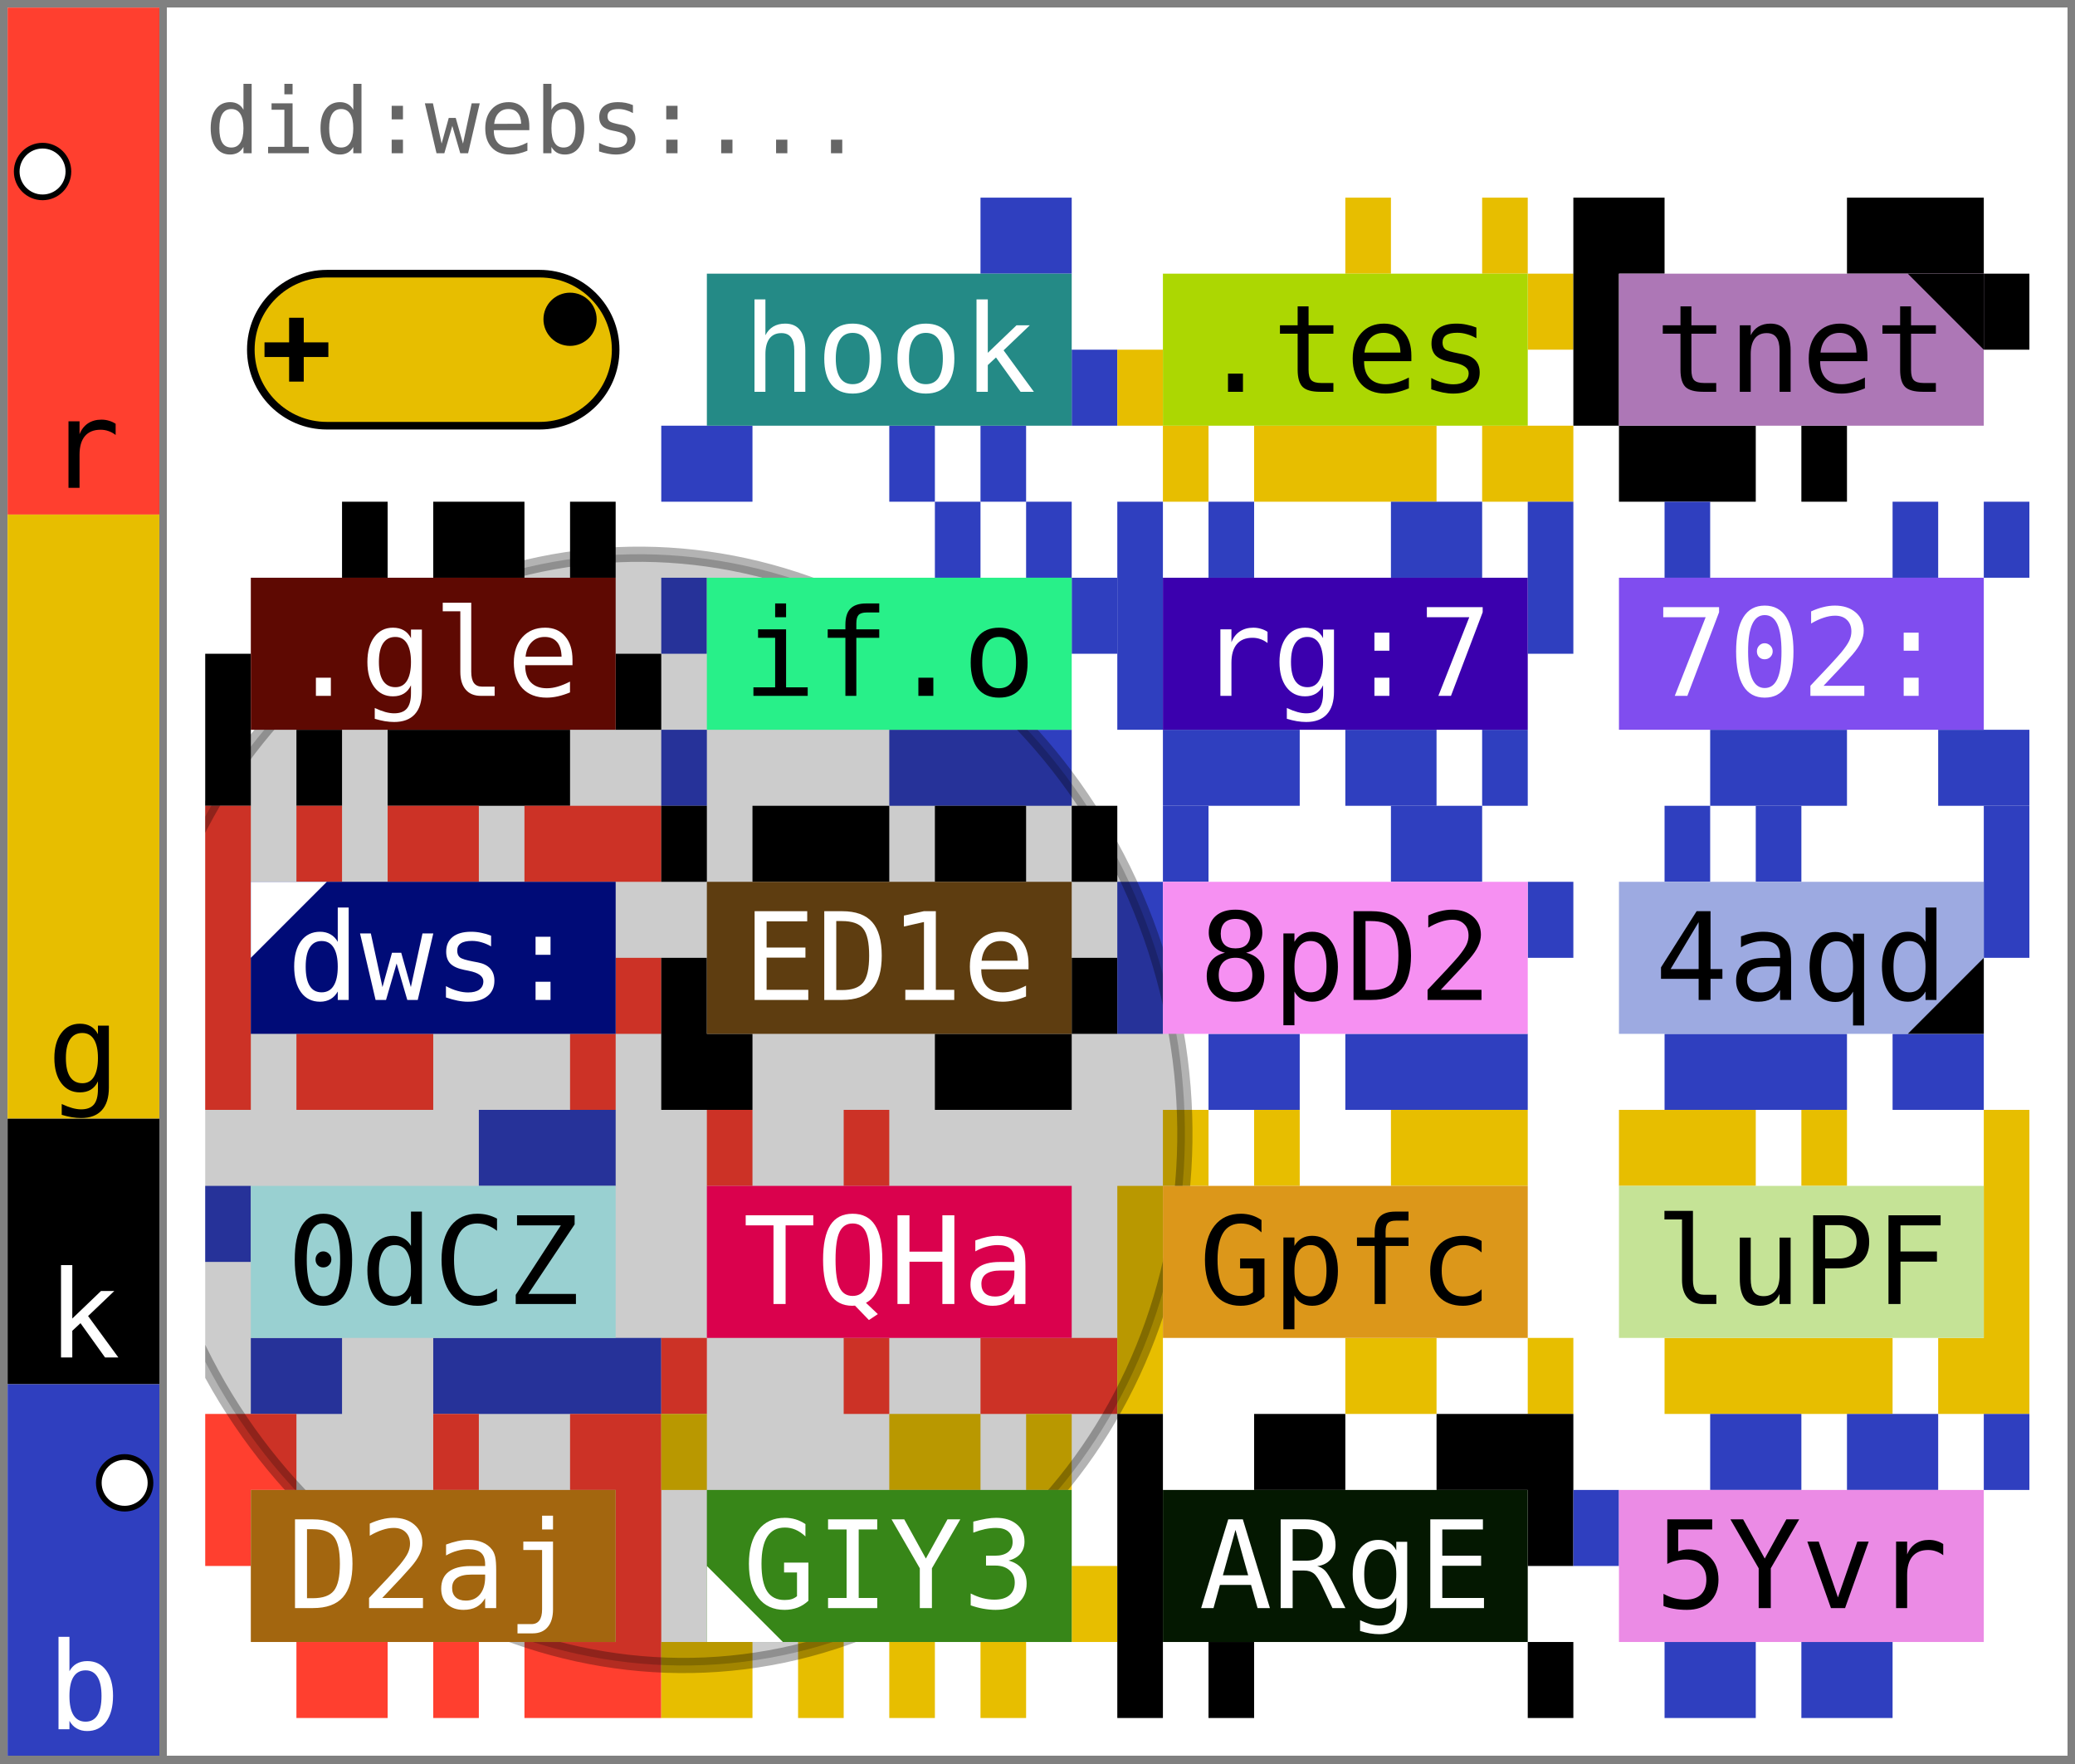
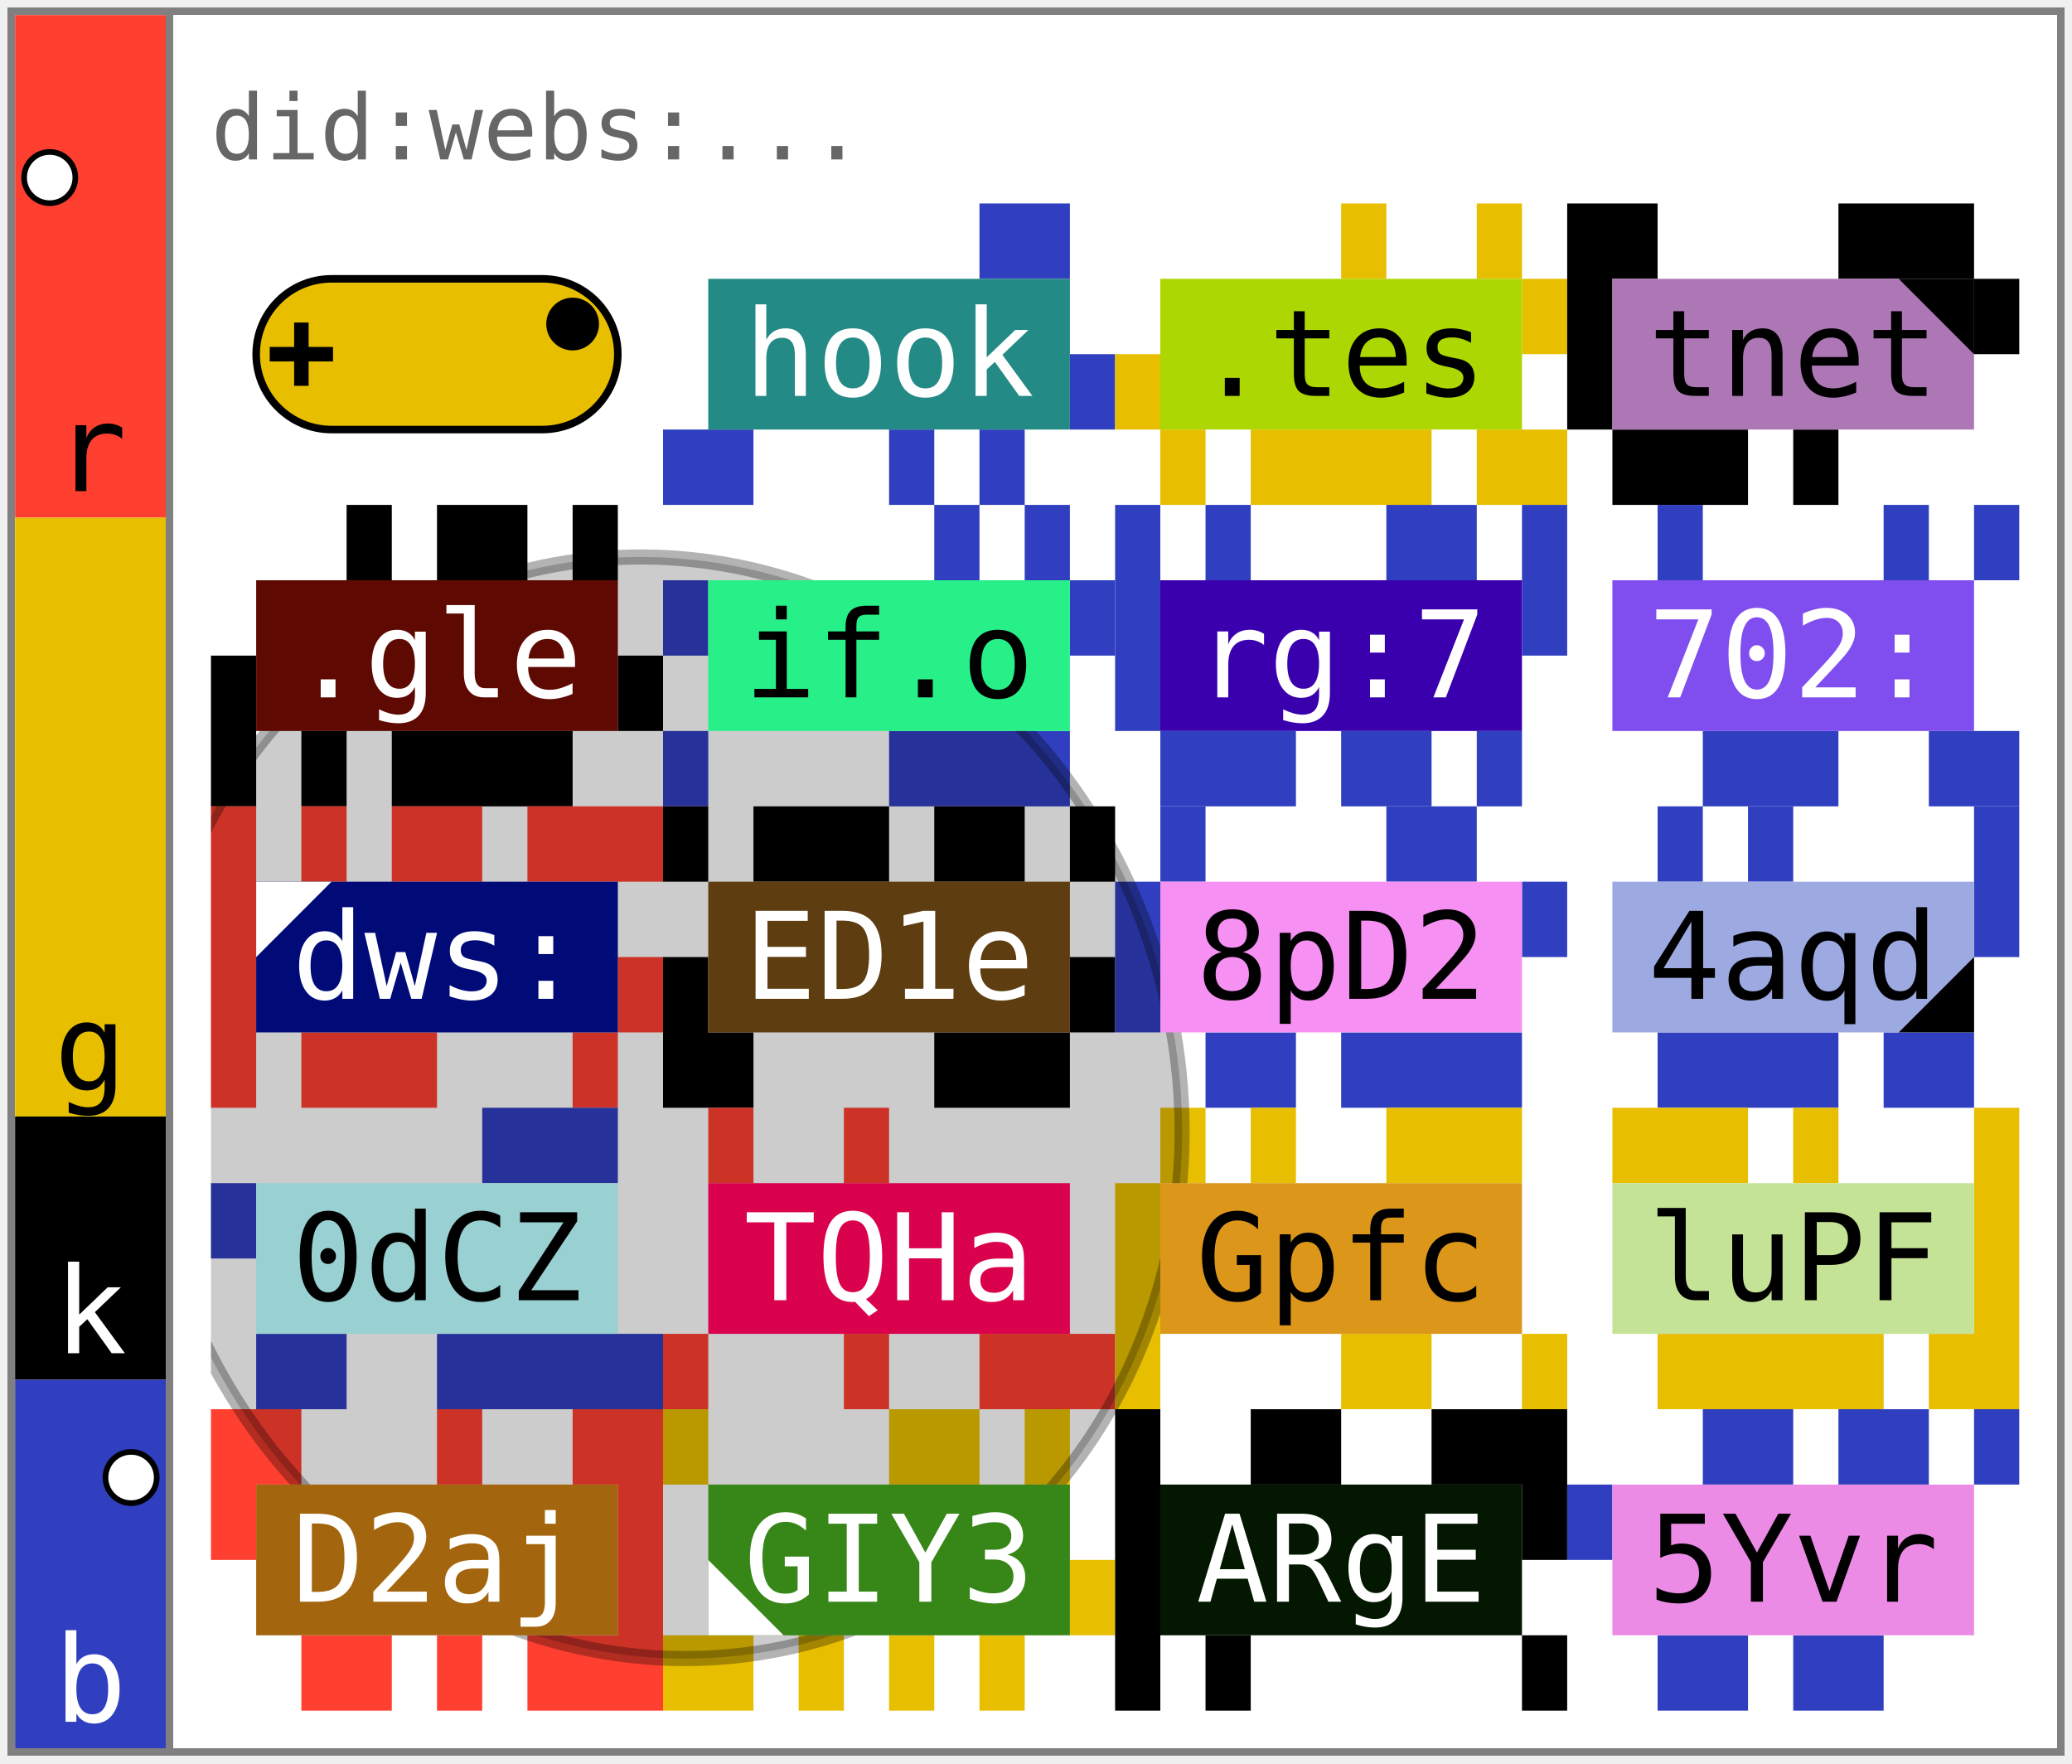
- <svg xmlns="http://www.w3.org/2000/svg" width="273" height="232" viewBox="0 0 273 232" font-family="&quot;JetBrains Mono&quot;, &quot;Menlo&quot;, &quot;Consolas&quot;, &quot;DejaVu Sans Mono&quot;, &quot;Liberation Mono&quot;, &quot;Roboto Mono&quot;, &quot;Noto Sans Mono&quot;, monospace" data-entviz-version="v11" data-entviz-lib="0.11.0" data-input-bytes="85" data-cols="4" data-rows="5">
+ <svg xmlns="http://www.w3.org/2000/svg" width="275" height="234" viewBox="0 0 275 234" font-family="&quot;JetBrains Mono&quot;, &quot;Menlo&quot;, &quot;Consolas&quot;, &quot;DejaVu Sans Mono&quot;, &quot;Liberation Mono&quot;, &quot;Roboto Mono&quot;, &quot;Noto Sans Mono&quot;, monospace" data-entviz-version="v12" data-entviz-lib="0.12.0" data-input-bytes="85" data-cols="4" data-rows="5">
  <defs>
    <clipPath id="grid-clip-31498057b520dd05-4x5">
-       <rect x="27" y="26" width="240" height="200" />
+       <rect x="28" y="27" width="240" height="200" />
    </clipPath>
  </defs>
-   <rect x="0" y="0" width="273" height="232" fill="#ffffff" />
+   <rect x="1" y="1" width="273" height="232" fill="#ffffff" />
  <g data-channel="grid">
-     <rect x="27" y="26" width="240" height="200" fill="#ffffff" />
+     <rect x="28" y="27" width="240" height="200" fill="#ffffff" />
    <g>
-       <path fill="#2f3fbf" d="M129 26h6v10h-6zM135 26h6v10h-6zM141 46h6v10h-6zM129 56h6v10h-6zM117 56h6v10h-6zM93 56h6v10h-6zM87 56h6v10h-6z" />
-       <path fill="#e7be00" d="M177 26h6v10h-6zM195 26h6v10h-6zM201 36h6v10h-6zM201 56h6v10h-6zM195 56h6v10h-6zM183 56h6v10h-6zM177 56h6v10h-6zM171 56h6v10h-6zM165 56h6v10h-6zM153 56h6v10h-6zM147 46h6v10h-6z" />
-       <path fill="#000000" d="M207 26h6v10h-6zM213 26h6v10h-6zM243 26h6v10h-6zM249 26h6v10h-6zM255 26h6v10h-6zM261 36h6v10h-6zM237 56h6v10h-6zM225 56h6v10h-6zM219 56h6v10h-6zM213 56h6v10h-6zM207 46h6v10h-6zM207 36h6v10h-6z" />
-       <path fill="#000000" d="M45 66h6v10h-6zM57 66h6v10h-6zM63 66h6v10h-6zM75 66h6v10h-6zM81 86h6v10h-6zM69 96h6v10h-6zM63 96h6v10h-6zM57 96h6v10h-6zM51 96h6v10h-6zM39 96h6v10h-6zM27 96h6v10h-6zM27 86h6v10h-6z" />
-       <path fill="#2f3fbf" d="M123 66h6v10h-6zM135 66h6v10h-6zM141 76h6v10h-6zM135 96h6v10h-6zM129 96h6v10h-6zM123 96h6v10h-6zM117 96h6v10h-6zM87 96h6v10h-6zM87 76h6v10h-6z" />
-       <path fill="#2f3fbf" d="M147 66h6v10h-6zM159 66h6v10h-6zM183 66h6v10h-6zM189 66h6v10h-6zM201 66h6v10h-6zM201 76h6v10h-6zM195 96h6v10h-6zM183 96h6v10h-6zM177 96h6v10h-6zM165 96h6v10h-6zM159 96h6v10h-6zM153 96h6v10h-6zM147 86h6v10h-6zM147 76h6v10h-6z" />
-       <path fill="#2f3fbf" d="M219 66h6v10h-6zM249 66h6v10h-6zM261 66h6v10h-6zM261 96h6v10h-6zM255 96h6v10h-6zM237 96h6v10h-6zM231 96h6v10h-6zM225 96h6v10h-6z" />
-       <path fill="#ff3f2f" d="M27 106h6v10h-6zM39 106h6v10h-6zM51 106h6v10h-6zM57 106h6v10h-6zM69 106h6v10h-6zM75 106h6v10h-6zM81 106h6v10h-6zM81 126h6v10h-6zM75 136h6v10h-6zM51 136h6v10h-6zM45 136h6v10h-6zM39 136h6v10h-6zM27 136h6v10h-6zM27 126h6v10h-6zM27 116h6v10h-6z" />
-       <path fill="#000000" d="M87 106h6v10h-6zM99 106h6v10h-6zM105 106h6v10h-6zM111 106h6v10h-6zM123 106h6v10h-6zM129 106h6v10h-6zM141 106h6v10h-6zM141 126h6v10h-6zM135 136h6v10h-6zM129 136h6v10h-6zM123 136h6v10h-6zM93 136h6v10h-6zM87 136h6v10h-6zM87 126h6v10h-6z" />
-       <path fill="#2f3fbf" d="M153 106h6v10h-6zM183 106h6v10h-6zM189 106h6v10h-6zM201 116h6v10h-6zM195 136h6v10h-6zM189 136h6v10h-6zM183 136h6v10h-6zM177 136h6v10h-6zM165 136h6v10h-6zM159 136h6v10h-6zM147 126h6v10h-6zM147 116h6v10h-6z" />
-       <path fill="#2f3fbf" d="M219 106h6v10h-6zM231 106h6v10h-6zM261 106h6v10h-6zM261 116h6v10h-6zM255 136h6v10h-6zM249 136h6v10h-6zM237 136h6v10h-6zM231 136h6v10h-6zM225 136h6v10h-6zM219 136h6v10h-6z" />
-       <path fill="#2f3fbf" d="M63 146h6v10h-6zM69 146h6v10h-6zM75 146h6v10h-6zM81 176h6v10h-6zM75 176h6v10h-6zM69 176h6v10h-6zM63 176h6v10h-6zM57 176h6v10h-6zM39 176h6v10h-6zM33 176h6v10h-6zM27 156h6v10h-6z" />
-       <path fill="#ff3f2f" d="M93 146h6v10h-6zM111 146h6v10h-6zM141 176h6v10h-6zM135 176h6v10h-6zM129 176h6v10h-6zM111 176h6v10h-6zM87 176h6v10h-6z" />
-       <path fill="#e7be00" d="M153 146h6v10h-6zM165 146h6v10h-6zM183 146h6v10h-6zM189 146h6v10h-6zM195 146h6v10h-6zM201 176h6v10h-6zM183 176h6v10h-6zM177 176h6v10h-6zM147 176h6v10h-6zM147 166h6v10h-6zM147 156h6v10h-6z" />
-       <path fill="#e7be00" d="M213 146h6v10h-6zM219 146h6v10h-6zM225 146h6v10h-6zM237 146h6v10h-6zM261 146h6v10h-6zM261 156h6v10h-6zM261 166h6v10h-6zM261 176h6v10h-6zM255 176h6v10h-6zM243 176h6v10h-6zM237 176h6v10h-6zM231 176h6v10h-6zM225 176h6v10h-6zM219 176h6v10h-6z" />
-       <path fill="#ff3f2f" d="M27 186h6v10h-6zM33 186h6v10h-6zM57 186h6v10h-6zM75 186h6v10h-6zM81 186h6v10h-6zM81 196h6v10h-6zM81 206h6v10h-6zM81 216h6v10h-6zM75 216h6v10h-6zM69 216h6v10h-6zM57 216h6v10h-6zM45 216h6v10h-6zM39 216h6v10h-6zM27 196h6v10h-6z" />
-       <path fill="#e7be00" d="M87 186h6v10h-6zM117 186h6v10h-6zM123 186h6v10h-6zM135 186h6v10h-6zM141 206h6v10h-6zM129 216h6v10h-6zM117 216h6v10h-6zM105 216h6v10h-6zM93 216h6v10h-6zM87 216h6v10h-6z" />
-       <path fill="#000000" d="M147 186h6v10h-6zM165 186h6v10h-6zM171 186h6v10h-6zM189 186h6v10h-6zM195 186h6v10h-6zM201 186h6v10h-6zM201 196h6v10h-6zM201 216h6v10h-6zM159 216h6v10h-6zM147 216h6v10h-6zM147 206h6v10h-6zM147 196h6v10h-6z" />
-       <path fill="#2f3fbf" d="M225 186h6v10h-6zM231 186h6v10h-6zM243 186h6v10h-6zM249 186h6v10h-6zM261 186h6v10h-6zM243 216h6v10h-6zM237 216h6v10h-6zM225 216h6v10h-6zM219 216h6v10h-6zM207 196h6v10h-6z" />
+       <path fill="#2f3fbf" d="M130 27h6v10h-6zM136 27h6v10h-6zM142 47h6v10h-6zM130 57h6v10h-6zM118 57h6v10h-6zM94 57h6v10h-6zM88 57h6v10h-6z" />
+       <path fill="#e7be00" d="M178 27h6v10h-6zM196 27h6v10h-6zM202 37h6v10h-6zM202 57h6v10h-6zM196 57h6v10h-6zM184 57h6v10h-6zM178 57h6v10h-6zM172 57h6v10h-6zM166 57h6v10h-6zM154 57h6v10h-6zM148 47h6v10h-6z" />
+       <path fill="#000000" d="M208 27h6v10h-6zM214 27h6v10h-6zM244 27h6v10h-6zM250 27h6v10h-6zM256 27h6v10h-6zM262 37h6v10h-6zM238 57h6v10h-6zM226 57h6v10h-6zM220 57h6v10h-6zM214 57h6v10h-6zM208 47h6v10h-6zM208 37h6v10h-6z" />
+       <path fill="#000000" d="M46 67h6v10h-6zM58 67h6v10h-6zM64 67h6v10h-6zM76 67h6v10h-6zM82 87h6v10h-6zM70 97h6v10h-6zM64 97h6v10h-6zM58 97h6v10h-6zM52 97h6v10h-6zM40 97h6v10h-6zM28 97h6v10h-6zM28 87h6v10h-6z" />
+       <path fill="#2f3fbf" d="M124 67h6v10h-6zM136 67h6v10h-6zM142 77h6v10h-6zM136 97h6v10h-6zM130 97h6v10h-6zM124 97h6v10h-6zM118 97h6v10h-6zM88 97h6v10h-6zM88 77h6v10h-6z" />
+       <path fill="#2f3fbf" d="M148 67h6v10h-6zM160 67h6v10h-6zM184 67h6v10h-6zM190 67h6v10h-6zM202 67h6v10h-6zM202 77h6v10h-6zM196 97h6v10h-6zM184 97h6v10h-6zM178 97h6v10h-6zM166 97h6v10h-6zM160 97h6v10h-6zM154 97h6v10h-6zM148 87h6v10h-6zM148 77h6v10h-6z" />
+       <path fill="#2f3fbf" d="M220 67h6v10h-6zM250 67h6v10h-6zM262 67h6v10h-6zM262 97h6v10h-6zM256 97h6v10h-6zM238 97h6v10h-6zM232 97h6v10h-6zM226 97h6v10h-6z" />
+       <path fill="#ff3f2f" d="M28 107h6v10h-6zM40 107h6v10h-6zM52 107h6v10h-6zM58 107h6v10h-6zM70 107h6v10h-6zM76 107h6v10h-6zM82 107h6v10h-6zM82 127h6v10h-6zM76 137h6v10h-6zM52 137h6v10h-6zM46 137h6v10h-6zM40 137h6v10h-6zM28 137h6v10h-6zM28 127h6v10h-6zM28 117h6v10h-6z" />
+       <path fill="#000000" d="M88 107h6v10h-6zM100 107h6v10h-6zM106 107h6v10h-6zM112 107h6v10h-6zM124 107h6v10h-6zM130 107h6v10h-6zM142 107h6v10h-6zM142 127h6v10h-6zM136 137h6v10h-6zM130 137h6v10h-6zM124 137h6v10h-6zM94 137h6v10h-6zM88 137h6v10h-6zM88 127h6v10h-6z" />
+       <path fill="#2f3fbf" d="M154 107h6v10h-6zM184 107h6v10h-6zM190 107h6v10h-6zM202 117h6v10h-6zM196 137h6v10h-6zM190 137h6v10h-6zM184 137h6v10h-6zM178 137h6v10h-6zM166 137h6v10h-6zM160 137h6v10h-6zM148 127h6v10h-6zM148 117h6v10h-6z" />
+       <path fill="#2f3fbf" d="M220 107h6v10h-6zM232 107h6v10h-6zM262 107h6v10h-6zM262 117h6v10h-6zM256 137h6v10h-6zM250 137h6v10h-6zM238 137h6v10h-6zM232 137h6v10h-6zM226 137h6v10h-6zM220 137h6v10h-6z" />
+       <path fill="#2f3fbf" d="M64 147h6v10h-6zM70 147h6v10h-6zM76 147h6v10h-6zM82 177h6v10h-6zM76 177h6v10h-6zM70 177h6v10h-6zM64 177h6v10h-6zM58 177h6v10h-6zM40 177h6v10h-6zM34 177h6v10h-6zM28 157h6v10h-6z" />
+       <path fill="#ff3f2f" d="M94 147h6v10h-6zM112 147h6v10h-6zM142 177h6v10h-6zM136 177h6v10h-6zM130 177h6v10h-6zM112 177h6v10h-6zM88 177h6v10h-6z" />
+       <path fill="#e7be00" d="M154 147h6v10h-6zM166 147h6v10h-6zM184 147h6v10h-6zM190 147h6v10h-6zM196 147h6v10h-6zM202 177h6v10h-6zM184 177h6v10h-6zM178 177h6v10h-6zM148 177h6v10h-6zM148 167h6v10h-6zM148 157h6v10h-6z" />
+       <path fill="#e7be00" d="M214 147h6v10h-6zM220 147h6v10h-6zM226 147h6v10h-6zM238 147h6v10h-6zM262 147h6v10h-6zM262 157h6v10h-6zM262 167h6v10h-6zM262 177h6v10h-6zM256 177h6v10h-6zM244 177h6v10h-6zM238 177h6v10h-6zM232 177h6v10h-6zM226 177h6v10h-6zM220 177h6v10h-6z" />
+       <path fill="#ff3f2f" d="M28 187h6v10h-6zM34 187h6v10h-6zM58 187h6v10h-6zM76 187h6v10h-6zM82 187h6v10h-6zM82 197h6v10h-6zM82 207h6v10h-6zM82 217h6v10h-6zM76 217h6v10h-6zM70 217h6v10h-6zM58 217h6v10h-6zM46 217h6v10h-6zM40 217h6v10h-6zM28 197h6v10h-6z" />
+       <path fill="#e7be00" d="M88 187h6v10h-6zM118 187h6v10h-6zM124 187h6v10h-6zM136 187h6v10h-6zM142 207h6v10h-6zM130 217h6v10h-6zM118 217h6v10h-6zM106 217h6v10h-6zM94 217h6v10h-6zM88 217h6v10h-6z" />
+       <path fill="#000000" d="M148 187h6v10h-6zM166 187h6v10h-6zM172 187h6v10h-6zM190 187h6v10h-6zM196 187h6v10h-6zM202 187h6v10h-6zM202 197h6v10h-6zM202 217h6v10h-6zM160 217h6v10h-6zM148 217h6v10h-6zM148 207h6v10h-6zM148 197h6v10h-6z" />
+       <path fill="#2f3fbf" d="M226 187h6v10h-6zM232 187h6v10h-6zM244 187h6v10h-6zM250 187h6v10h-6zM262 187h6v10h-6zM244 217h6v10h-6zM238 217h6v10h-6zM226 217h6v10h-6zM220 217h6v10h-6zM208 197h6v10h-6z" />
    </g>
-     <g clip-path="url(#grid-clip-31498057b520dd05-4x5)" data-channel="ellipse" data-ellipse-anchor-x="87" data-ellipse-anchor-y="146" data-ellipse-rx="73.553" data-ellipse-ry="68.361" data-ellipse-rotation-deg="72">
-       <ellipse cx="87" cy="146" rx="73.553" ry="68.361" transform="rotate(72 87 146)" fill="#000000" stroke="#000000" fill-opacity="0.2" stroke-opacity="0.3" stroke-width="2" />
+     <g clip-path="url(#grid-clip-31498057b520dd05-4x5)" data-channel="ellipse" data-ellipse-anchor-x="88" data-ellipse-anchor-y="147" data-ellipse-rx="73.553" data-ellipse-ry="68.361" data-ellipse-rotation-deg="72">
+       <ellipse cx="88" cy="147" rx="73.553" ry="68.361" transform="rotate(72 88 147)" fill="#000000" stroke="#000000" fill-opacity="0.2" stroke-opacity="0.3" stroke-width="2" />
    </g>
    <g>
      <g data-channel="cell" data-cell-index="0" data-cell-row="0" data-cell-col="0" data-cell-blank="true" data-cell-blank-map="true">
-         <rect x="33" y="36" width="48" height="20" rx="10" ry="10" fill="#e7be00" stroke="#000000" stroke-width="1" />
-         <circle cx="75" cy="42" r="3.5" fill="#000000" data-blank-map-min="1,3" />
-         <path d="M 34.8,46 H 43.2 M 39,41.8 V 50.2" fill="none" stroke="#000000" stroke-width="1.925" stroke-linecap="butt" data-blank-map-max="2,0" />
+         <rect x="34" y="37" width="48" height="20" rx="10" ry="10" fill="#e7be00" stroke="#000000" stroke-width="1" />
+         <circle cx="76" cy="43" r="3.5" fill="#000000" data-blank-map-min="1,3" />
+         <path d="M 35.8,47 H 44.2 M 40,42.8 V 51.2" fill="none" stroke="#000000" stroke-width="1.925" stroke-linecap="butt" data-blank-map-max="2,0" />
      </g>
      <g data-channel="cell" data-cell-index="1" data-cell-row="0" data-cell-col="1" data-surround-bits="0x314980" data-edge-color="#2f3fbf">
-         <rect x="93" y="36" width="48" height="20" fill="#248a86" />
-         <text x="117" y="46" fill="#ffffff" font-size="16" text-anchor="middle" dominant-baseline="central">hook</text>
+         <rect x="94" y="37" width="48" height="20" fill="#248a86" />
+         <text x="118" y="47" fill="#ffffff" font-size="16" text-anchor="middle" dominant-baseline="central">hook</text>
      </g>
      <g data-channel="cell" data-cell-index="2" data-cell-row="0" data-cell-col="2" data-surround-bits="0x57b520" data-edge-color="#e7be00">
-         <rect x="153" y="36" width="48" height="20" fill="#acd702" />
-         <text x="177" y="46" fill="#000000" font-size="16" text-anchor="middle" dominant-baseline="central">.tes</text>
+         <rect x="154" y="37" width="48" height="20" fill="#acd702" />
+         <text x="178" y="47" fill="#000000" font-size="16" text-anchor="middle" dominant-baseline="central">.tes</text>
      </g>
      <g data-channel="cell" data-cell-index="3" data-cell-row="0" data-cell-col="3" data-surround-bits="0xdd05c3" data-edge-color="#000000" data-cell-quartile="2">
-         <rect x="213" y="36" width="48" height="20" fill="#ad77b6" />
-         <text x="237" y="46" fill="#000000" font-size="16" text-anchor="middle" dominant-baseline="central">tnet</text>
-         <polygon points="261,36 251,36 261,46" fill="#000000" />
+         <rect x="214" y="37" width="48" height="20" fill="#ad77b6" />
+         <text x="238" y="47" fill="#000000" font-size="16" text-anchor="middle" dominant-baseline="central">tnet</text>
+         <polygon points="262,37 252,37 262,47" fill="#000000" />
      </g>
      <g data-channel="cell" data-cell-index="4" data-cell-row="1" data-cell-col="0" data-surround-bits="0x6bc968" data-edge-color="#000000">
-         <rect x="33" y="76" width="48" height="20" fill="#5e0902" />
-         <text x="57" y="86" fill="#ffffff" font-size="16" text-anchor="middle" dominant-baseline="central">.gle</text>
+         <rect x="34" y="77" width="48" height="20" fill="#5e0902" />
+         <text x="58" y="87" fill="#ffffff" font-size="16" text-anchor="middle" dominant-baseline="central">.gle</text>
      </g>
      <g data-channel="cell" data-cell-index="5" data-cell-row="1" data-cell-col="1" data-surround-bits="0xa1e540" data-edge-color="#2f3fbf">
-         <rect x="93" y="76" width="48" height="20" fill="#28f089" />
-         <text x="117" y="86" fill="#000000" font-size="16" text-anchor="middle" dominant-baseline="central">if.o</text>
+         <rect x="94" y="77" width="48" height="20" fill="#28f089" />
+         <text x="118" y="87" fill="#000000" font-size="16" text-anchor="middle" dominant-baseline="central">if.o</text>
      </g>
      <g data-channel="cell" data-cell-index="6" data-cell-row="1" data-cell-col="2" data-surround-bits="0xdda6c5" data-edge-color="#2f3fbf">
-         <rect x="153" y="76" width="48" height="20" fill="#3b00ae" />
-         <text x="177" y="86" fill="#ffffff" font-size="16" text-anchor="middle" dominant-baseline="central">rg:7</text>
+         <rect x="154" y="77" width="48" height="20" fill="#3b00ae" />
+         <text x="178" y="87" fill="#ffffff" font-size="16" text-anchor="middle" dominant-baseline="central">rg:7</text>
      </g>
      <g data-channel="cell" data-cell-index="7" data-cell-row="1" data-cell-col="3" data-surround-bits="0x73284" data-edge-color="#2f3fbf">
-         <rect x="213" y="76" width="48" height="20" fill="#804def" />
-         <text x="237" y="86" fill="#ffffff" font-size="16" text-anchor="middle" dominant-baseline="central">702:</text>
+         <rect x="214" y="77" width="48" height="20" fill="#804def" />
+         <text x="238" y="87" fill="#ffffff" font-size="16" text-anchor="middle" dominant-baseline="central">702:</text>
      </g>
      <g data-channel="cell" data-cell-index="8" data-cell-row="2" data-cell-col="0" data-surround-bits="0xee2bb5" data-edge-color="#ff3f2f" data-cell-quartile="1">
-         <rect x="33" y="116" width="48" height="20" fill="#000b77" />
-         <text x="57" y="126" fill="#ffffff" font-size="16" text-anchor="middle" dominant-baseline="central">dws:</text>
-         <polygon points="33,116 43,116 33,126" fill="#ffffff" />
+         <rect x="34" y="117" width="48" height="20" fill="#000b77" />
+         <text x="58" y="127" fill="#ffffff" font-size="16" text-anchor="middle" dominant-baseline="central">dws:</text>
+         <polygon points="34,117 44,117 34,127" fill="#ffffff" />
      </g>
      <g data-channel="cell" data-cell-index="9" data-cell-row="2" data-cell-col="1" data-surround-bits="0x70eadd" data-edge-color="#000000">
-         <rect x="93" y="116" width="48" height="20" fill="#5e3d10" />
-         <text x="117" y="126" fill="#ffffff" font-size="16" text-anchor="middle" dominant-baseline="central">ED1e</text>
+         <rect x="94" y="117" width="48" height="20" fill="#5e3d10" />
+         <text x="118" y="127" fill="#ffffff" font-size="16" text-anchor="middle" dominant-baseline="central">ED1e</text>
      </g>
      <g data-channel="cell" data-cell-index="10" data-cell-row="2" data-cell-col="2" data-surround-bits="0xcde4c2" data-edge-color="#2f3fbf">
-         <rect x="153" y="116" width="48" height="20" fill="#f690f2" />
-         <text x="177" y="126" fill="#000000" font-size="16" text-anchor="middle" dominant-baseline="central">8pD2</text>
+         <rect x="154" y="117" width="48" height="20" fill="#f690f2" />
+         <text x="178" y="127" fill="#000000" font-size="16" text-anchor="middle" dominant-baseline="central">8pD2</text>
      </g>
      <g data-channel="cell" data-cell-index="11" data-cell-row="2" data-cell-col="3" data-surround-bits="0xf6614" data-edge-color="#2f3fbf" data-cell-quartile="3">
-         <rect x="213" y="116" width="48" height="20" fill="#9daae1" />
-         <text x="237" y="126" fill="#000000" font-size="16" text-anchor="middle" dominant-baseline="central">4aqd</text>
-         <polygon points="261,136 261,126 251,136" fill="#000000" />
+         <rect x="214" y="117" width="48" height="20" fill="#9daae1" />
+         <text x="238" y="127" fill="#000000" font-size="16" text-anchor="middle" dominant-baseline="central">4aqd</text>
+         <polygon points="262,137 262,127 252,137" fill="#000000" />
      </g>
      <g data-channel="cell" data-cell-index="12" data-cell-row="3" data-cell-col="0" data-surround-bits="0x99f1c0" data-edge-color="#2f3fbf">
-         <rect x="33" y="156" width="48" height="20" fill="#99d0d1" />
-         <text x="57" y="166" fill="#000000" font-size="16" text-anchor="middle" dominant-baseline="central">0dCZ</text>
+         <rect x="34" y="157" width="48" height="20" fill="#99d0d1" />
+         <text x="58" y="167" fill="#000000" font-size="16" text-anchor="middle" dominant-baseline="central">0dCZ</text>
      </g>
      <g data-channel="cell" data-cell-index="13" data-cell-row="3" data-cell-col="1" data-surround-bits="0x227012" data-edge-color="#ff3f2f">
-         <rect x="93" y="156" width="48" height="20" fill="#da014d" />
-         <text x="117" y="166" fill="#ffffff" font-size="16" text-anchor="middle" dominant-baseline="central">TQHa</text>
+         <rect x="94" y="157" width="48" height="20" fill="#da014d" />
+         <text x="118" y="167" fill="#ffffff" font-size="16" text-anchor="middle" dominant-baseline="central">TQHa</text>
      </g>
      <g data-channel="cell" data-cell-index="14" data-cell-row="3" data-cell-col="2" data-surround-bits="0xe191ca" data-edge-color="#e7be00">
-         <rect x="153" y="156" width="48" height="20" fill="#dc971a" />
-         <text x="177" y="166" fill="#000000" font-size="16" text-anchor="middle" dominant-baseline="central">Gpfc</text>
+         <rect x="154" y="157" width="48" height="20" fill="#dc971a" />
+         <text x="178" y="167" fill="#000000" font-size="16" text-anchor="middle" dominant-baseline="central">Gpfc</text>
      </g>
      <g data-channel="cell" data-cell-index="15" data-cell-row="3" data-cell-col="3" data-surround-bits="0xfbe2e" data-edge-color="#e7be00">
-         <rect x="213" y="156" width="48" height="20" fill="#c5e396" />
-         <text x="237" y="166" fill="#000000" font-size="16" text-anchor="middle" dominant-baseline="central">luPF</text>
+         <rect x="214" y="157" width="48" height="20" fill="#c5e396" />
+         <text x="238" y="167" fill="#000000" font-size="16" text-anchor="middle" dominant-baseline="central">luPF</text>
      </g>
      <g data-channel="cell" data-cell-index="16" data-cell-row="4" data-cell-col="0" data-surround-bits="0x8d7f23" data-edge-color="#ff3f2f">
-         <rect x="33" y="196" width="48" height="20" fill="#a3660f" />
-         <text x="57" y="206" fill="#ffffff" font-size="16" text-anchor="middle" dominant-baseline="central">D2aj</text>
+         <rect x="34" y="197" width="48" height="20" fill="#a3660f" />
+         <text x="58" y="207" fill="#ffffff" font-size="16" text-anchor="middle" dominant-baseline="central">D2aj</text>
      </g>
      <g data-channel="cell" data-cell-index="17" data-cell-row="4" data-cell-col="1" data-surround-bits="0x354961" data-edge-color="#e7be00" data-cell-quartile="4">
-         <rect x="93" y="196" width="48" height="20" fill="#378618" />
-         <text x="117" y="206" fill="#ffffff" font-size="16" text-anchor="middle" dominant-baseline="central">GIY3</text>
-         <polygon points="93,216 93,206 103,216" fill="#ffffff" />
+         <rect x="94" y="197" width="48" height="20" fill="#378618" />
+         <text x="118" y="207" fill="#ffffff" font-size="16" text-anchor="middle" dominant-baseline="central">GIY3</text>
+         <polygon points="94,217 94,207 104,217" fill="#ffffff" />
      </g>
      <g data-channel="cell" data-cell-index="18" data-cell-row="4" data-cell-col="2" data-surround-bits="0xe81799" data-edge-color="#000000">
-         <rect x="153" y="196" width="48" height="20" fill="#041801" />
-         <text x="177" y="206" fill="#ffffff" font-size="16" text-anchor="middle" dominant-baseline="central">ARgE</text>
+         <rect x="154" y="197" width="48" height="20" fill="#041801" />
+         <text x="178" y="207" fill="#ffffff" font-size="16" text-anchor="middle" dominant-baseline="central">ARgE</text>
      </g>
      <g data-channel="cell" data-cell-index="19" data-cell-row="4" data-cell-col="3" data-surround-bits="0x8d82d8" data-edge-color="#2f3fbf">
-         <rect x="213" y="196" width="48" height="20" fill="#eb8be5" />
-         <text x="237" y="206" fill="#000000" font-size="16" text-anchor="middle" dominant-baseline="central">5Yvr</text>
+         <rect x="214" y="197" width="48" height="20" fill="#eb8be5" />
+         <text x="238" y="207" fill="#000000" font-size="16" text-anchor="middle" dominant-baseline="central">5Yvr</text>
      </g>
    </g>
  </g>
  <g data-channel="color-bar" data-bar-slots="16" data-bar-marker-left="1" data-bar-marker-right="13">
    <g data-color-bar-rank="0" data-color-bar-band="R">
-       <rect x="1" y="1" width="20" height="66.693" fill="#ff3f2f" />
-       <text x="11" y="64.173" fill="#000000" font-size="16" text-anchor="middle" data-color-bar-letter="true">r</text>
+       <rect x="2" y="2" width="20" height="66.693" fill="#ff3f2f" />
+       <text x="12" y="65.173" fill="#000000" font-size="16" text-anchor="middle" data-color-bar-letter="true">r</text>
    </g>
    <g data-color-bar-rank="1" data-color-bar-band="G">
-       <rect x="1" y="67.693" width="20" height="79.465" fill="#e7be00" />
-       <text x="11" y="143.638" fill="#000000" font-size="16" text-anchor="middle" data-color-bar-letter="true">g</text>
+       <rect x="2" y="68.693" width="20" height="79.465" fill="#e7be00" />
+       <text x="12" y="144.638" fill="#000000" font-size="16" text-anchor="middle" data-color-bar-letter="true">g</text>
    </g>
    <g data-color-bar-rank="2" data-color-bar-band="K">
-       <rect x="1" y="147.158" width="20" height="34.937" fill="#000000" />
-       <text x="11" y="178.575" fill="#ffffff" font-size="16" text-anchor="middle" data-color-bar-letter="true">k</text>
+       <rect x="2" y="148.158" width="20" height="34.937" fill="#000000" />
+       <text x="12" y="179.575" fill="#ffffff" font-size="16" text-anchor="middle" data-color-bar-letter="true">k</text>
    </g>
    <g data-color-bar-rank="3" data-color-bar-band="B">
-       <rect x="1" y="182.095" width="20" height="48.905" fill="#2f3fbf" />
-       <text x="11" y="227.48" fill="#ffffff" font-size="16" text-anchor="middle" data-color-bar-letter="true">b</text>
+       <rect x="2" y="183.095" width="20" height="48.905" fill="#2f3fbf" />
+       <text x="12" y="228.48" fill="#ffffff" font-size="16" text-anchor="middle" data-color-bar-letter="true">b</text>
    </g>
-     <circle cx="5.6" cy="22.562" r="3.4" fill="#ffffff" stroke="#000000" stroke-width="0.75" data-bar-marker="left" />
-     <circle cx="16.4" cy="195.062" r="3.4" fill="#ffffff" stroke="#000000" stroke-width="0.75" data-bar-marker="right" />
+     <circle cx="6.6" cy="23.562" r="3.4" fill="#ffffff" stroke="#000000" stroke-width="0.75" data-bar-marker="left" />
+     <circle cx="17.4" cy="196.062" r="3.4" fill="#ffffff" stroke="#000000" stroke-width="0.75" data-bar-marker="right" />
  </g>
  <g data-channel="label-top">
-     <text x="27" y="16" fill="#666666" font-size="12" dominant-baseline="central">did:webs:...</text>
+     <text x="28" y="17" fill="#666666" font-size="12" dominant-baseline="central">did:webs:...</text>
  </g>
-   <line x1="0" y1="0.5" x2="273" y2="0.5" stroke="#808080" stroke-width="1" shape-rendering="crispEdges" />
-   <line x1="272.5" y1="0" x2="272.5" y2="232" stroke="#808080" stroke-width="1" shape-rendering="crispEdges" />
-   <line x1="0" y1="231.5" x2="273" y2="231.5" stroke="#808080" stroke-width="1" shape-rendering="crispEdges" />
-   <line x1="0.5" y1="0" x2="0.5" y2="232" stroke="#808080" stroke-width="1" shape-rendering="crispEdges" />
-   <line x1="21.5" y1="0" x2="21.5" y2="232" stroke="#808080" stroke-width="1" shape-rendering="crispEdges" />
+   <line x1="1" y1="1.5" x2="274" y2="1.5" stroke="#808080" stroke-width="1" shape-rendering="crispEdges" />
+   <line x1="273.5" y1="1" x2="273.5" y2="233" stroke="#808080" stroke-width="1" shape-rendering="crispEdges" />
+   <line x1="1" y1="232.5" x2="274" y2="232.5" stroke="#808080" stroke-width="1" shape-rendering="crispEdges" />
+   <line x1="1.5" y1="1" x2="1.5" y2="233" stroke="#808080" stroke-width="1" shape-rendering="crispEdges" />
+   <line x1="22.5" y1="1" x2="22.5" y2="233" stroke="#808080" stroke-width="1" shape-rendering="crispEdges" />
</svg>
